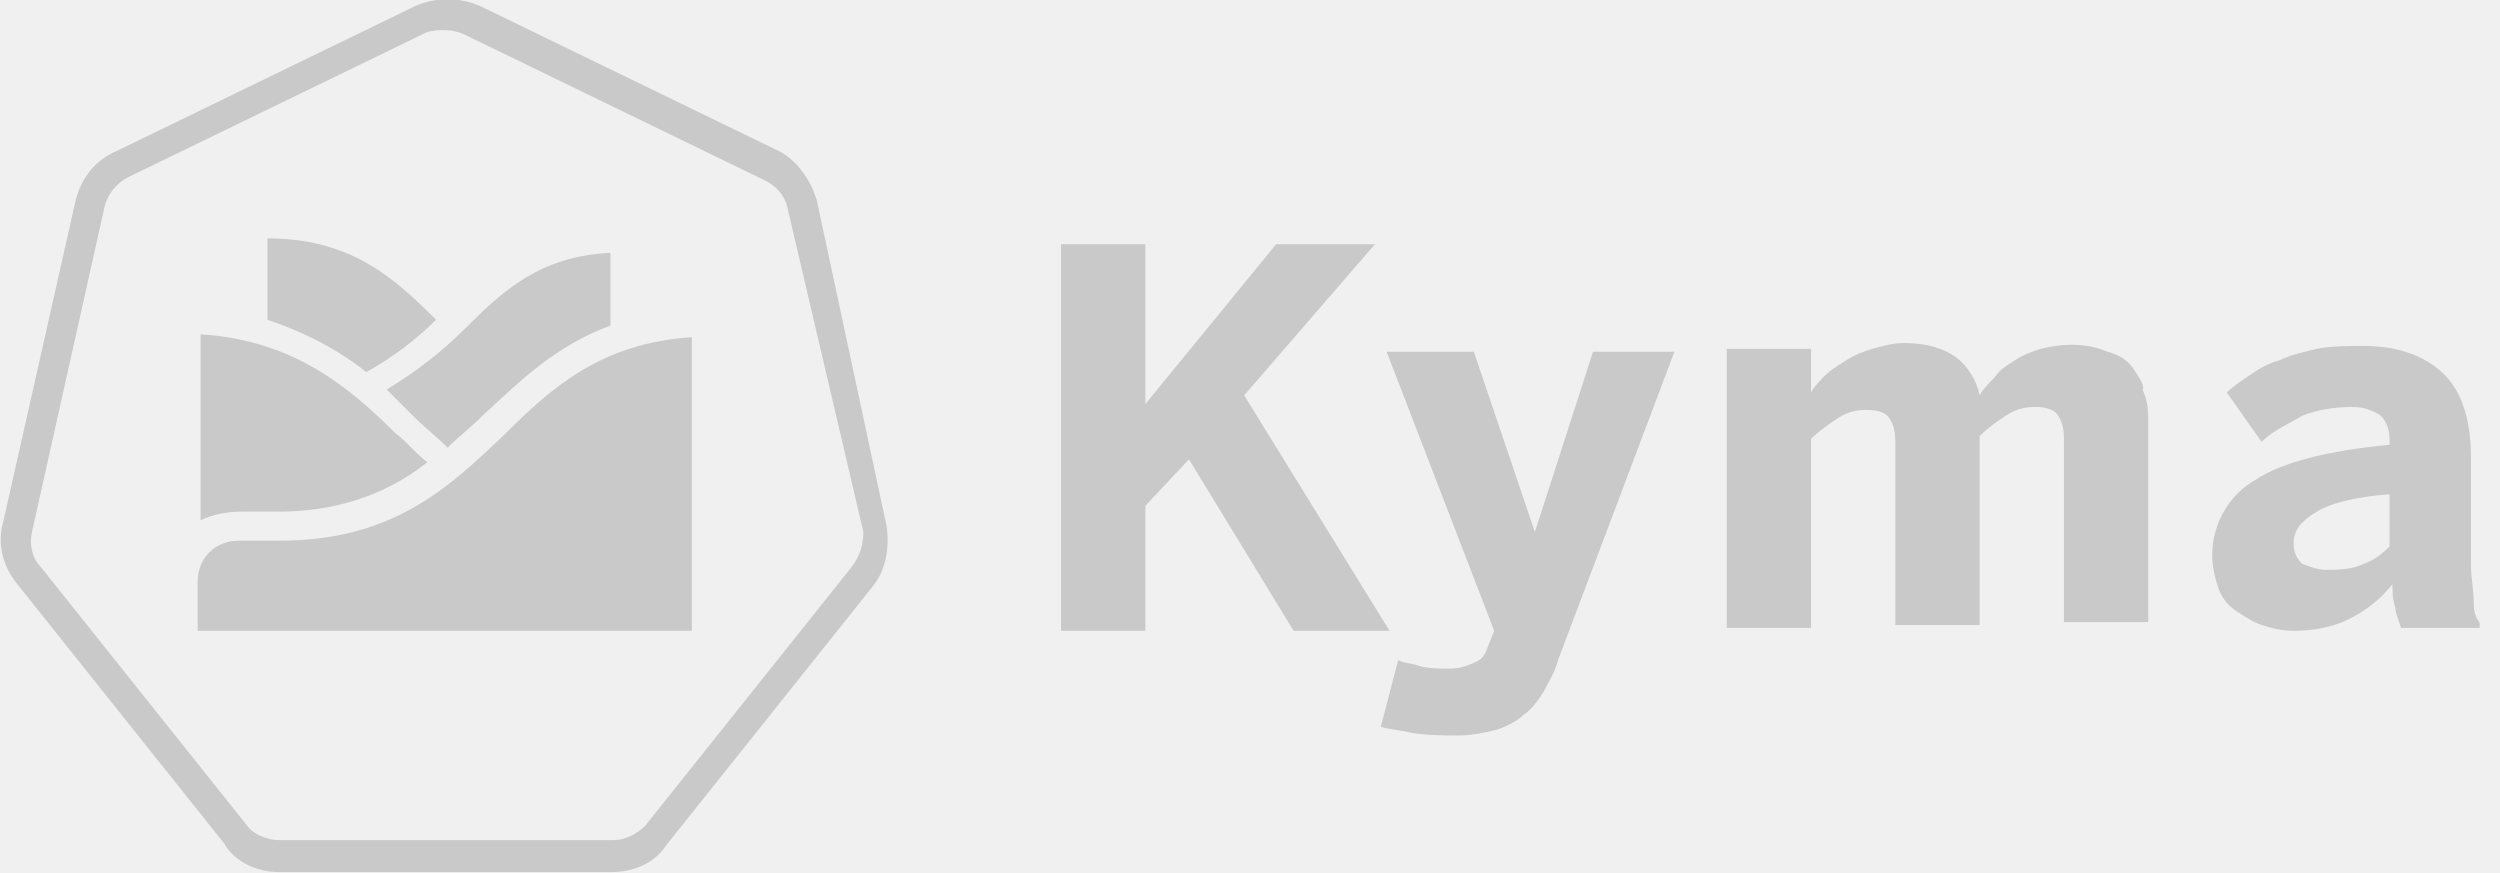
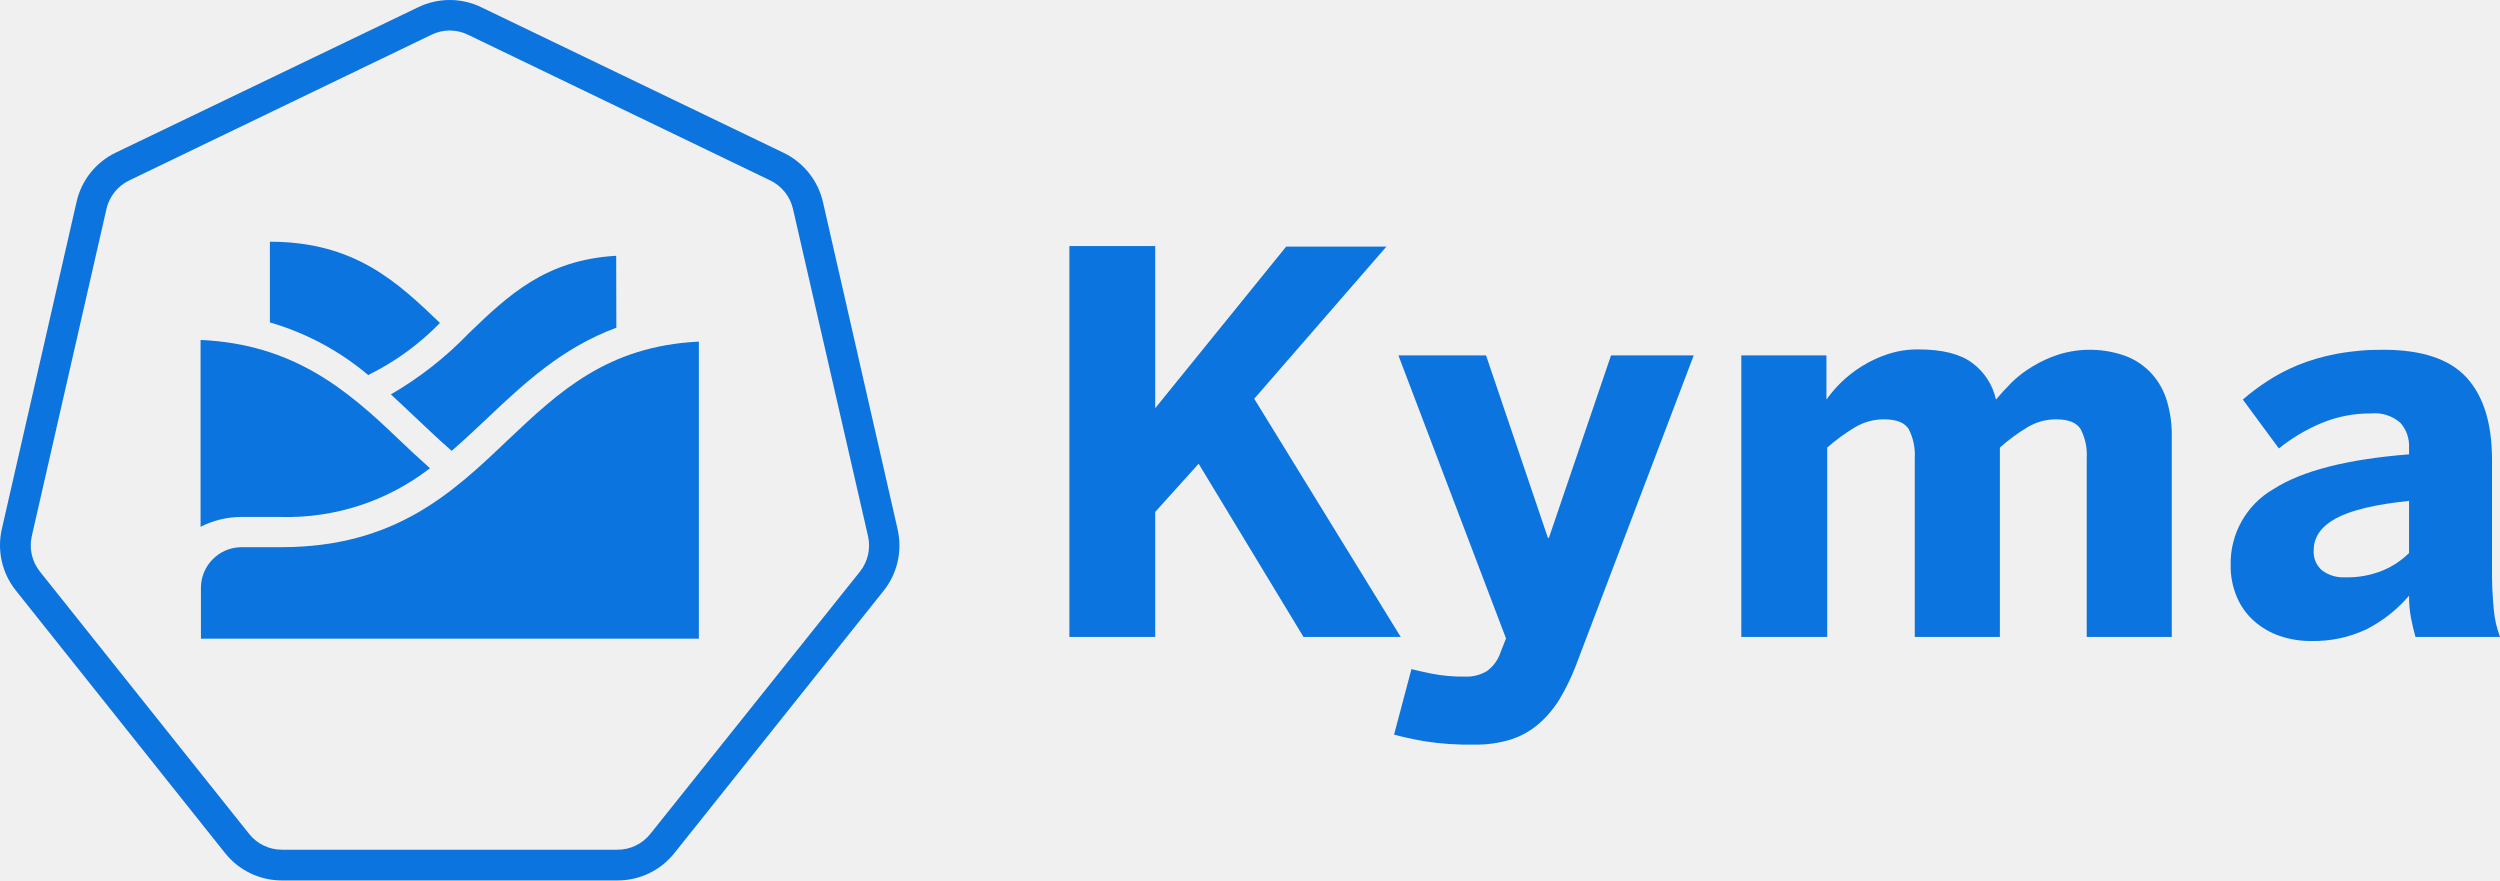
- <svg xmlns="http://www.w3.org/2000/svg" width="86" height="30" viewBox="0 0 86 30" fill="none">
-   <g clip-path="url(#clip0)">
-     <path d="M42.8 13.6L47.3 8.4H43.9L39.4 13.9V8.4H36.5V21.7H39.4V17.4L40.9 15.8L44.5 21.7H47.8L42.8 13.6Z" fill="#c9c9c9" />
-     <path d="M52.8 18.3L50.7 12.1H47.7L51.4 21.7L51.2 22.2C51.1 22.5 51 22.7 50.7 22.8C50.5 22.9 50.2 23 49.9 23C49.5 23 49.1 23 48.8 22.9C48.5 22.8 48.2 22.8 48.1 22.7L47.5 25C47.8 25.1 48.1 25.1 48.5 25.2C49.1 25.3 49.6 25.3 50.2 25.3C50.6 25.3 51.1 25.2 51.5 25.1C51.8 25 52.2 24.8 52.4 24.6C52.7 24.4 52.9 24.1 53.1 23.8C53.3 23.4 53.5 23.1 53.6 22.7L57.6 12.1H54.8L52.8 18.3Z" fill="#c9c9c9" />
-     <path d="M73.4 12.7C73.2 12.4 72.9 12.2 72.5 12.1C71.8 11.8 71 11.8 70.2 12C69.9 12.1 69.6 12.2 69.3 12.4C69 12.6 68.8 12.7 68.6 13C68.4 13.2 68.2 13.4 68.1 13.6C68 13.1 67.7 12.6 67.3 12.3C66.9 12 66.3 11.8 65.5 11.8C65.1 11.8 64.8 11.9 64.4 12C64.1 12.1 63.8 12.2 63.5 12.4C63.2 12.6 63 12.7 62.8 12.9C62.6 13.1 62.4 13.3 62.3 13.5V12H59.4V21.6H62.3V15.1C62.6 14.8 62.9 14.6 63.2 14.4C63.5 14.2 63.8 14.1 64.2 14.1C64.6 14.1 64.9 14.2 65 14.4C65.2 14.7 65.2 15 65.2 15.4V21.5H68.1V15C68.4 14.7 68.7 14.5 69 14.3C69.3 14.1 69.6 14 70 14C70.4 14 70.7 14.1 70.8 14.3C71 14.6 71 14.9 71 15.3V21.4H73.9V14.6C73.9 14.2 73.9 13.8 73.7 13.4C73.8 13.3 73.6 13 73.4 12.7Z" fill="#c9c9c9" />
-     <path d="M85.1 20.8C85.1 20.3 85 19.9 85 19.4V15.7C85 14.5 84.7 13.5 84.1 12.9C83.5 12.3 82.6 11.9 81.3 11.9C80.8 11.9 80.2 11.9 79.7 12C79.3 12.1 78.8 12.2 78.4 12.4C78 12.5 77.7 12.7 77.4 12.9C77.1 13.1 76.8 13.3 76.6 13.5L77.8 15.2C78.2 14.8 78.7 14.6 79.2 14.3C79.7 14.1 80.3 14 80.9 14C81.3 14 81.6 14.1 81.9 14.3C82.1 14.5 82.2 14.8 82.2 15.1V15.3C80.1 15.5 78.5 15.9 77.6 16.5C76.7 17 76.1 18 76.1 19.1C76.1 19.5 76.2 19.9 76.3 20.2C76.4 20.5 76.6 20.8 76.9 21C77.2 21.2 77.5 21.4 77.8 21.5C78.1 21.6 78.5 21.7 78.9 21.7C79.5 21.7 80.2 21.6 80.8 21.3C81.4 21 81.9 20.6 82.3 20.1C82.3 20.4 82.3 20.6 82.4 20.9C82.4 21.1 82.5 21.3 82.6 21.6H85.5C85.2 21.4 85.1 21.1 85.1 20.8ZM82.2 18.8C81.9 19.1 81.6 19.3 81.3 19.4C80.9 19.6 80.4 19.6 80 19.6C79.7 19.6 79.5 19.5 79.2 19.4C79 19.2 78.9 19 78.9 18.7C78.9 18.2 79.2 17.9 79.7 17.6C80.2 17.3 81 17.1 82.2 17V18.8Z" fill="#c9c9c9" />
-     <path d="M28.1 6.9C27.9 6.2 27.4 5.5 26.8 5.2L16.5 0.2C15.8 -0.1 15 -0.1 14.3 0.2L4 5.2C3.3 5.5 2.8 6.1 2.6 6.9L0.1 18C-0.1 18.7 0.1 19.5 0.6 20.1L7.7 29C8.1 29.7 8.9 30 9.6 30H21C21.8 30 22.5 29.7 22.9 29.1L30 20.2C30.5 19.6 30.6 18.8 30.5 18.1L28.1 6.9ZM29.3 19.5L22.2 28.4C21.9 28.7 21.5 28.9 21.1 28.9H9.6C9.2 28.9 8.7 28.7 8.5 28.4L1.4 19.5C1.1 19.2 1 18.7 1.1 18.3L3.6 7.1C3.7 6.7 4 6.3 4.4 6.1L14.7 1.1C15.1 1 15.6 1 16 1.2L26.3 6.2C26.7 6.4 27 6.7 27.1 7.2L29.7 18.3C29.7 18.7 29.6 19.1 29.3 19.5Z" fill="#c9c9c9" />
-     <path d="M9.6 17.6C11.4 17.6 13.2 17.1 14.7 15.9C14.3 15.6 14 15.2 13.6 14.9C11.9 13.2 10 11.7 6.9 11.5V17.9C7.3 17.7 7.8 17.6 8.3 17.6H9.6Z" fill="#c9c9c9" />
-     <path d="M9.6 18.6H8.2C7.4 18.6 6.8 19.2 6.8 20V21.7H23.8V11.6C20.7 11.8 19 13.3 17.3 15C15.4 16.8 13.5 18.6 9.6 18.6Z" fill="#c9c9c9" />
-     <path d="M15 11C13.6 9.6 12.1 8.2 9.2 8.2V11C10.4 11.4 11.6 12 12.6 12.8C13.5 12.3 14.3 11.7 15 11Z" fill="#c9c9c9" />
-     <path d="M14.2 14.3C14.6 14.7 15 15 15.4 15.4C15.8 15 16.2 14.7 16.6 14.3C17.9 13.1 19.1 11.9 21 11.2V8.7C18.6 8.8 17.3 10 16 11.3C15.2 12.1 14.3 12.8 13.3 13.4C13.6 13.7 13.9 14 14.2 14.3Z" fill="#c9c9c9" />
+ <svg xmlns="http://www.w3.org/2000/svg" width="76.156mm" height="26.821mm" version="1.1">
+   <g fill="#0b74de">
+     <g transform="translate(.0032008 -.00018524)">
+       <path d="m123.12 73.33v-45h9.88v18.67l15.08-18.61h11.54l-15.22 17.52 16.86 27.42h-11.19l-12.07-19.94-5 5.55v14.39z" />
+       <path d="m160.5 84.58 2-7.54c.46.12 1.23.29 2.32.52a18.72 18.72 0 0 0 3.83.34 4.57 4.57 0 0 0 2.55-.64 4.37 4.37 0 0 0 1.57-2.18l.62-1.57-12.39-32.59h10.09l7.12 21h.12l7.15-21h9.52l-13.61 35.82a24.85 24.85 0 0 1-1.84 3.76 12.16 12.16 0 0 1-2.38 2.83 9.34 9.34 0 0 1-3.19 1.8 13.58 13.58 0 0 1-4.25.6 33 33 0 0 1-5.81-.4c-1.43-.26-2.57-.52-3.42-.75z" />
+       <path d="m200.48 73.33v-32.41h9.8v5.08a15.82 15.82 0 0 1 1.72-2 14.35 14.35 0 0 1 2.37-1.84 13.78 13.78 0 0 1 2.95-1.38 10.92 10.92 0 0 1 3.55-.55q4.08 0 6.16 1.53a7.15 7.15 0 0 1 2.77 4.24c.5-.59 1.08-1.23 1.76-1.92a12.61 12.61 0 0 1 2.44-1.88 13.94 13.94 0 0 1 3-1.38 12.14 12.14 0 0 1 7.76.18 7.81 7.81 0 0 1 3 2.06 8.2 8.2 0 0 1 1.73 3.13 13.51 13.51 0 0 1 .55 4v23.14h-9.79v-20.58a6.42 6.42 0 0 0-.7-3.34c-.46-.75-1.4-1.13-2.82-1.13a6.33 6.33 0 0 0-3.34.93 20.53 20.53 0 0 0-3.14 2.32v21.8h-9.8v-20.58a6.53 6.53 0 0 0-.69-3.34c-.47-.75-1.41-1.13-2.84-1.13a6.44 6.44 0 0 0-3.38.93 21.73 21.73 0 0 0-3.17 2.32v21.8z" />
+       <path d="m256.82 65.05a9.86 9.86 0 0 1 4.93-8.74q4.92-3.16 15.61-4v-.78a4 4 0 0 0-1-2.85 4.44 4.44 0 0 0-3.36-1.08 14.59 14.59 0 0 0-5.75 1.12 20.54 20.54 0 0 0-4.88 2.91l-4.15-5.63a26 26 0 0 1 2.78-2.09 21 21 0 0 1 3.5-1.85 23 23 0 0 1 4.41-1.3 27.94 27.94 0 0 1 5.49-.49q6.67 0 9.6 3.22t2.91 9.51v12.44a44.7 44.7 0 0 0 .21 4.79 11.85 11.85 0 0 0 .71 3.1h-9.73c-.2-.69-.37-1.42-.52-2.2a13.39 13.39 0 0 1-.22-2.55 15.94 15.94 0 0 1-4.94 3.89 14.23 14.23 0 0 1-6.34 1.33 11.05 11.05 0 0 1-3.58-.57 8.83 8.83 0 0 1-2.95-1.7 7.67 7.67 0 0 1-2-2.76 9 9 0 0 1-.73-3.72zm9.56-1.69a2.77 2.77 0 0 0 1 2.34 4.08 4.08 0 0 0 2.6.77 10.78 10.78 0 0 0 4.38-.8 9.44 9.44 0 0 0 3-2v-6q-5.82.6-8.4 2t-2.58 3.69z" />
+     </g>
+     <g transform="translate(.0032008 -.00018524)">
+       <path d="m71.08 101.37h-38.61a8.36 8.36 0 0 1-6.56-3.15l-24.08-30.22a8.36 8.36 0 0 1-1.62-7.1l8.6-37.65a8.32 8.32 0 0 1 4.54-5.69l34.78-16.72a8.33 8.33 0 0 1 7.29 0l34.79 16.75a8.38 8.38 0 0 1 4.54 5.69l8.59 37.65a8.36 8.36 0 0 1-1.62 7.1l-24.08 30.19a8.36 8.36 0 0 1-6.56 3.15zm-21.41-97.37-34.79 16.77a4.85 4.85 0 0 0-2.63 3.3l-8.59 37.64a4.83 4.83 0 0 0 .94 4.11l24.07 30.18a4.81 4.81 0 0 0 3.8 1.83h38.61a4.81 4.81 0 0 0 3.8-1.83l24.12-30.18a4.82 4.82 0 0 0 .93-4.11l-8.63-37.64a4.85 4.85 0 0 0-2.63-3.3l-34.79-16.77a4.79 4.79 0 0 0-4.21 0z" fill="#0b74de" />
+     </g>
+     <g transform="translate(.0032008 -.00018524)">
+       <path d="m23.09 39.14v21.51a10.33 10.33 0 0 1 4.68-1.13h4.6a26.88 26.88 0 0 0 17.13-5.61c-1.25-1.11-2.47-2.25-3.64-3.37-5.86-5.61-12.03-10.92-22.77-11.4z" />
+       <path d="m80.46 39.33c-10.56.52-16.12 5.78-22 11.34-6.37 6.07-12.99 12.33-26.09 12.33h-4.6a4.69 4.69 0 0 0-4.64 4.64v5.89h57.33z" />
+       <path d="m50.65 37.18c-4.89-4.68-9.79-9.35-19.58-9.35v9.29a30.93 30.93 0 0 1 11.32 6.06 29.88 29.88 0 0 0 8.26-6z" />
+       <path d="m70.94 29.45c-8.13.46-12.42 4.55-16.94 8.89a40.93 40.93 0 0 1-9 7.07c1 .94 2.05 1.9 3.05 2.86 1.28 1.22 2.6 2.46 3.95 3.64 1.39-1.21 2.74-2.48 4.11-3.77 4.23-4 8.6-8.1 14.85-10.41z" />
+     </g>
  </g>
-   <defs>
-     <clipPath id="clip0">
-       <rect width="85.3" height="30" fill="white" />
-     </clipPath>
-   </defs>
</svg>
